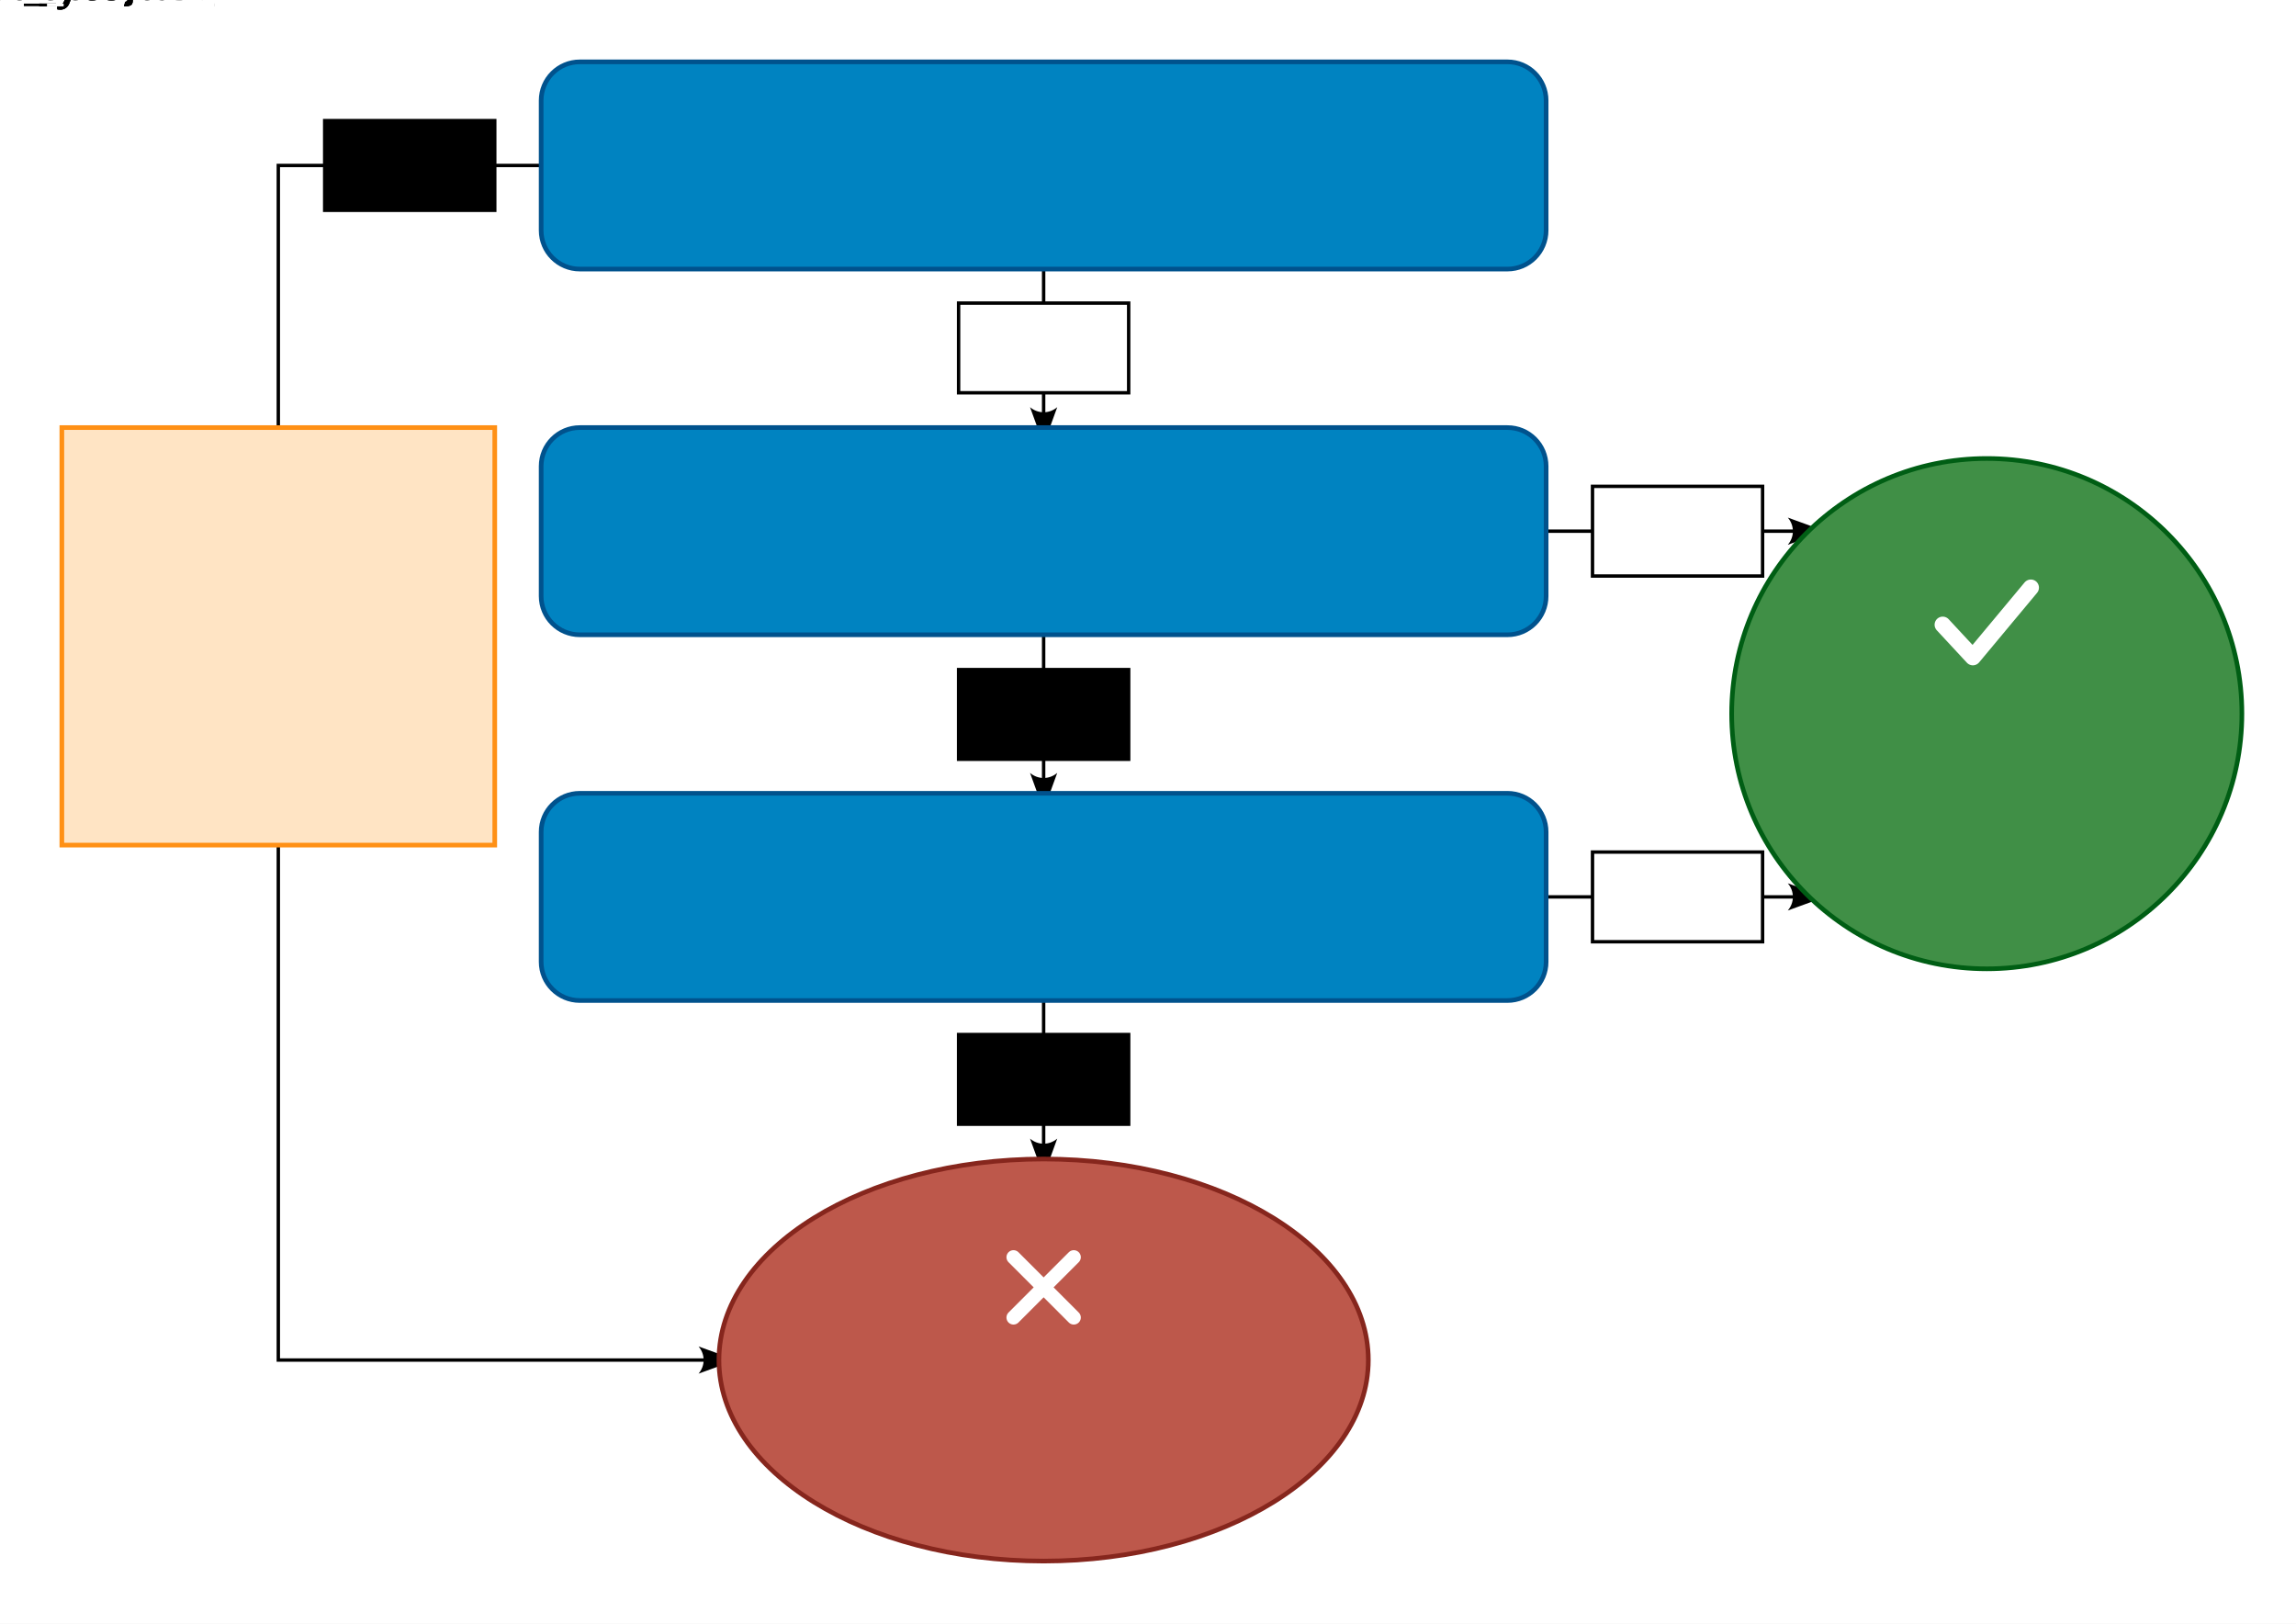
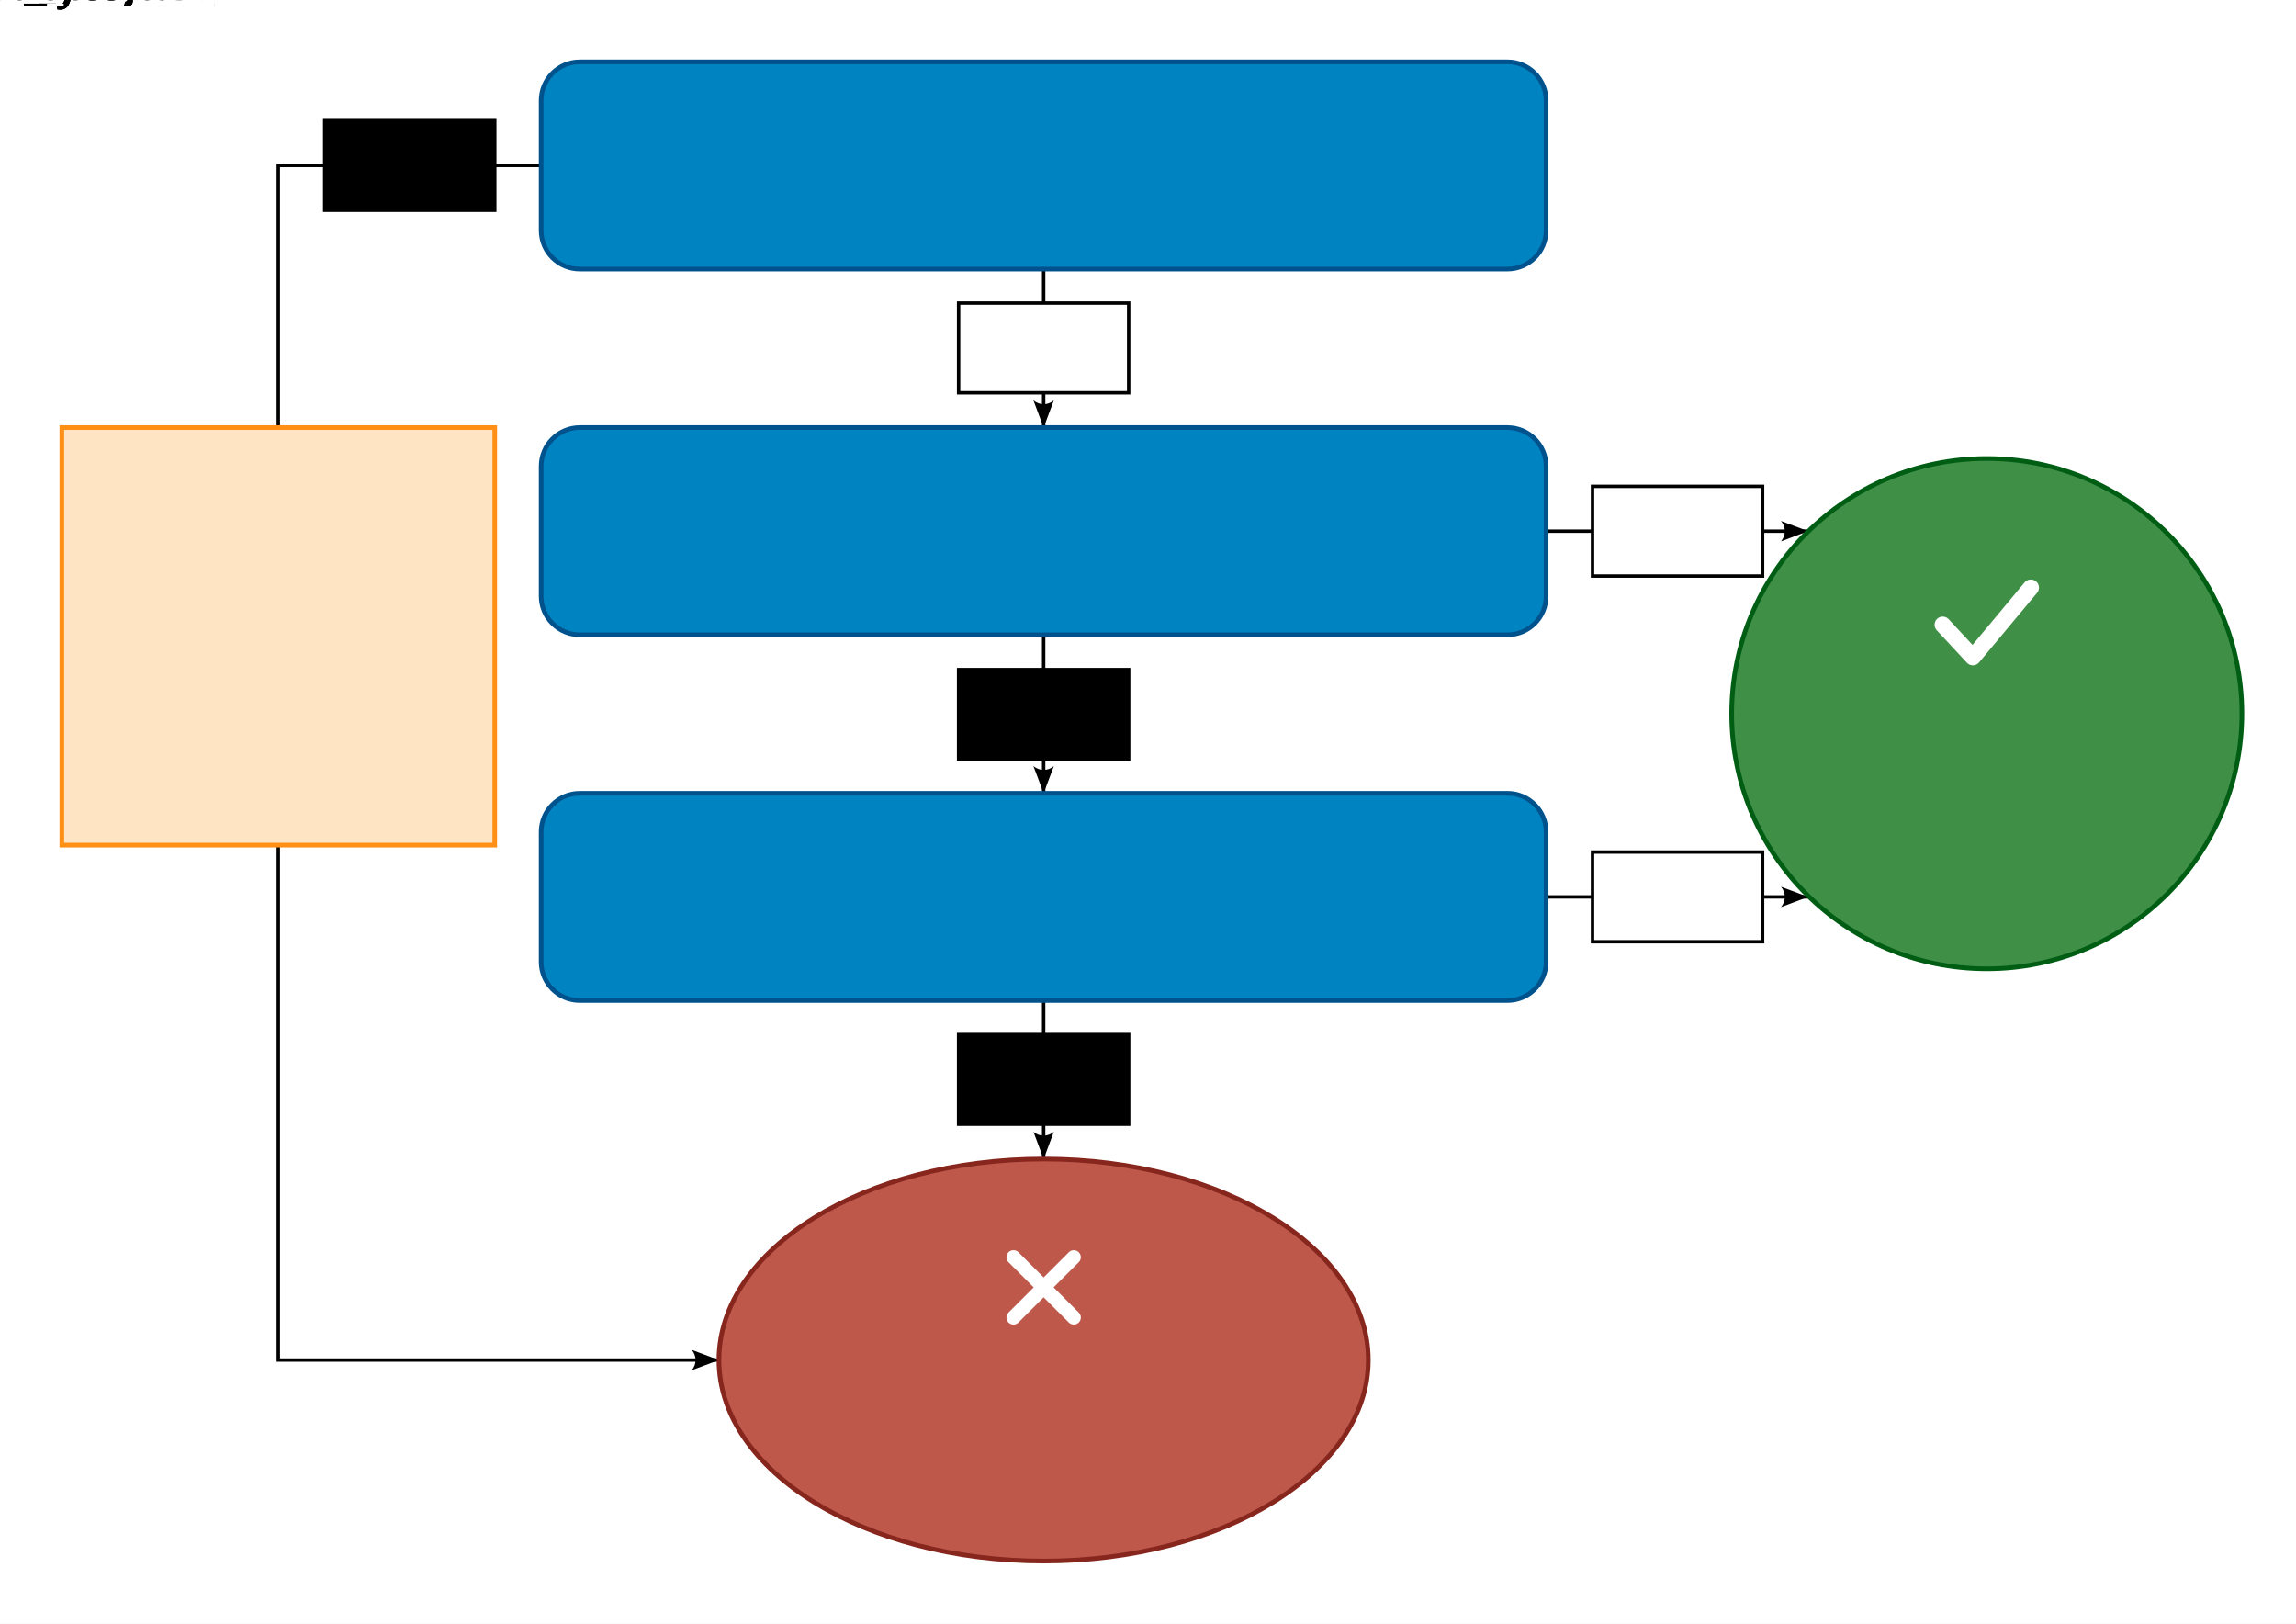
<svg xmlns="http://www.w3.org/2000/svg" viewBox="0 0 29700 21000" role="img" xml:lang="en">
  <style>
    text { font-family: 'Noto Sans'; font-size: 600px; fill: #000; text-anchor: middle; }
    .branch { font-size: 520px; font-weight: bold; }
    .note-text { font-size: 520px; }
    .terminal-label { font-weight: bold; }
    .on-dark { fill: #fff; }
    .page { fill: #fff; stroke: none; }
    .question { fill: #0083c1; stroke: #00528d; stroke-width: 60; }
    .eligible { fill: #408f46; stroke: #005e14; stroke-width: 60; }
    .ineligible { fill: #bd584b; stroke: #86261d; stroke-width: 60; }
    .note { fill: #ffe4c4; stroke: #ff9015; stroke-width: 60; }
    .yes { fill: #fff; stroke: #000; stroke-width: 44; }
    .no { fill: #000; stroke: #000; stroke-width: 44; }
    .connector { fill: none; stroke: #000; stroke-width: 44; marker-end: url(#decision-flow-arrowhead); }
    /* Drawn inside a symbol, so this width is in the symbol's own 100-unit box. */
    .mark { fill: none; stroke: #fff; stroke-width: 14; stroke-linecap: round; stroke-linejoin: round; }
  </style>
  <defs>
-     <marker id="decision-flow-arrowhead" refX="4" refY="0" orient="auto" markerWidth="10" markerHeight="9" overflow="visible">
-       <path d="M -2,-4 9,0 -2,4 c 2,-2.33 2,-5.66 0,-8 z" />
+     <marker id="decision-flow-arrowhead" refX="6" refY="0" orient="auto" markerWidth="8" markerHeight="6" overflow="visible">
+       <path d="M -2,-3 L 6,0 L -2,3 c 1.5,-1.75 1.5,-4.25 0,-6 z" />
    </marker>
    <symbol id="decision-flow-tick" viewBox="0 0 100 100">
      <path class="mark" d="M 12,52 L 38,80 L 88,20" />
    </symbol>
    <symbol id="decision-flow-cross" viewBox="0 0 100 100">
      <path class="mark" d="M 20,20 L 80,80 M 80,20 L 20,80" />
    </symbol>
  </defs>
  <rect class="page" x="0" y="0" width="29700" height="21000" />
  <path class="connector" id="decision-flow-admitted-no" d="M 7000,2140 H 3600 V 17590 H 9300" />
  <path class="connector" id="decision-flow-admitted-yes" d="M 13500,3480 V 5530" />
  <path class="connector" id="decision-flow-gestational-age-yes" d="M 20000,6870 H 23390" />
  <path class="connector" id="decision-flow-gestational-age-no" d="M 13500,8210 V 10260" />
  <path class="connector" id="decision-flow-birthweight-yes" d="M 20000,11600 H 23390" />
  <path class="connector" id="decision-flow-birthweight-no" d="M 13500,12940 V 14990" />
  <g id="decision-flow-admitted">
    <rect class="question" x="7000" y="800" width="13000" height="2680" rx="500" />
    <text class="on-dark">{decision_admitted}</text>
  </g>
  <g id="decision-flow-gestational-age">
    <rect class="question" x="7000" y="5530" width="13000" height="2680" rx="500" />
    <text class="on-dark">{decision_gestational_age}</text>
  </g>
  <g id="decision-flow-birthweight">
    <rect class="question" x="7000" y="10260" width="13000" height="2680" rx="500" />
    <text class="on-dark">{decision_birthweight}</text>
  </g>
  <g id="decision-flow-not-admitted">
    <rect class="note" x="800" y="5530" width="5600" height="5400" />
    <text class="note-text">{decision_not_admitted}</text>
  </g>
  <g id="decision-flow-eligible">
    <circle class="eligible" cx="25700" cy="9230" r="3300" />
    <use href="#decision-flow-tick" x="24950" y="7300" width="1500" height="1500" />
    <text class="on-dark terminal-label">{decision_eligible}</text>
  </g>
  <g id="decision-flow-ineligible">
    <ellipse class="ineligible" cx="13500" cy="17590" rx="4200" ry="2600" />
    <use href="#decision-flow-cross" x="12850" y="16000" width="1300" height="1300" />
    <text class="on-dark terminal-label">{decision_ineligible}</text>
  </g>
  <g id="decision-flow-admitted-no-label">
    <rect class="no" x="4200" y="1560" width="2200" height="1160" />
    <text class="branch on-dark">{boolean_no}</text>
  </g>
  <g id="decision-flow-admitted-yes-label">
    <rect class="yes" x="12400" y="3920" width="2200" height="1160" />
    <text class="branch">{boolean_yes}</text>
  </g>
  <g id="decision-flow-gestational-age-yes-label">
    <rect class="yes" x="20600" y="6290" width="2200" height="1160" />
    <text class="branch">{boolean_yes}</text>
  </g>
  <g id="decision-flow-gestational-age-no-label">
    <rect class="no" x="12400" y="8660" width="2200" height="1160" />
    <text class="branch on-dark">{boolean_no}</text>
  </g>
  <g id="decision-flow-birthweight-yes-label">
    <rect class="yes" x="20600" y="11020" width="2200" height="1160" />
    <text class="branch">{boolean_yes}</text>
  </g>
  <g id="decision-flow-birthweight-no-label">
    <rect class="no" x="12400" y="13380" width="2200" height="1160" />
    <text class="branch on-dark">{boolean_no}</text>
  </g>
</svg>
